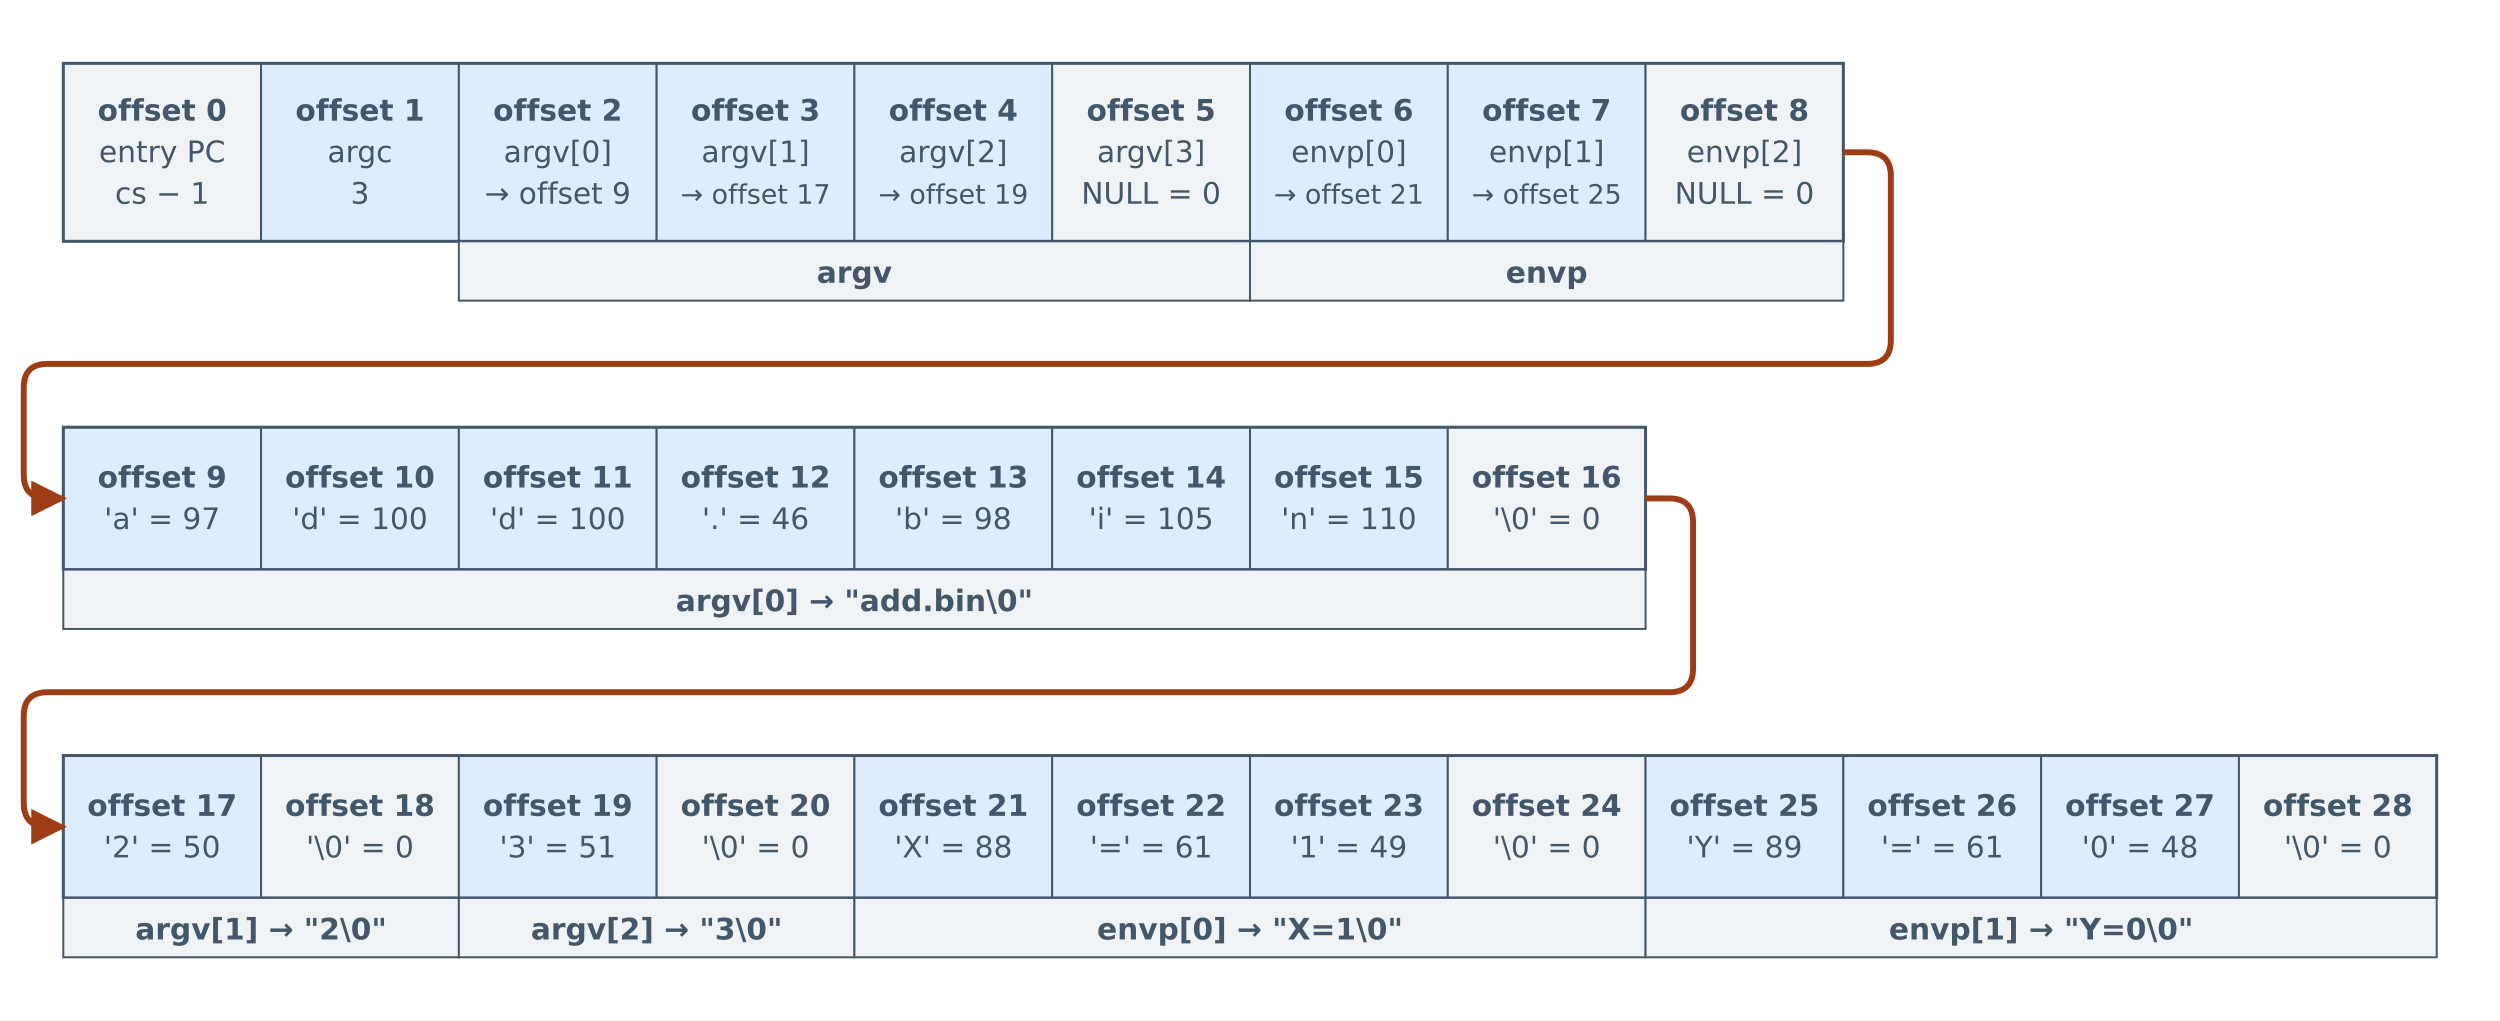
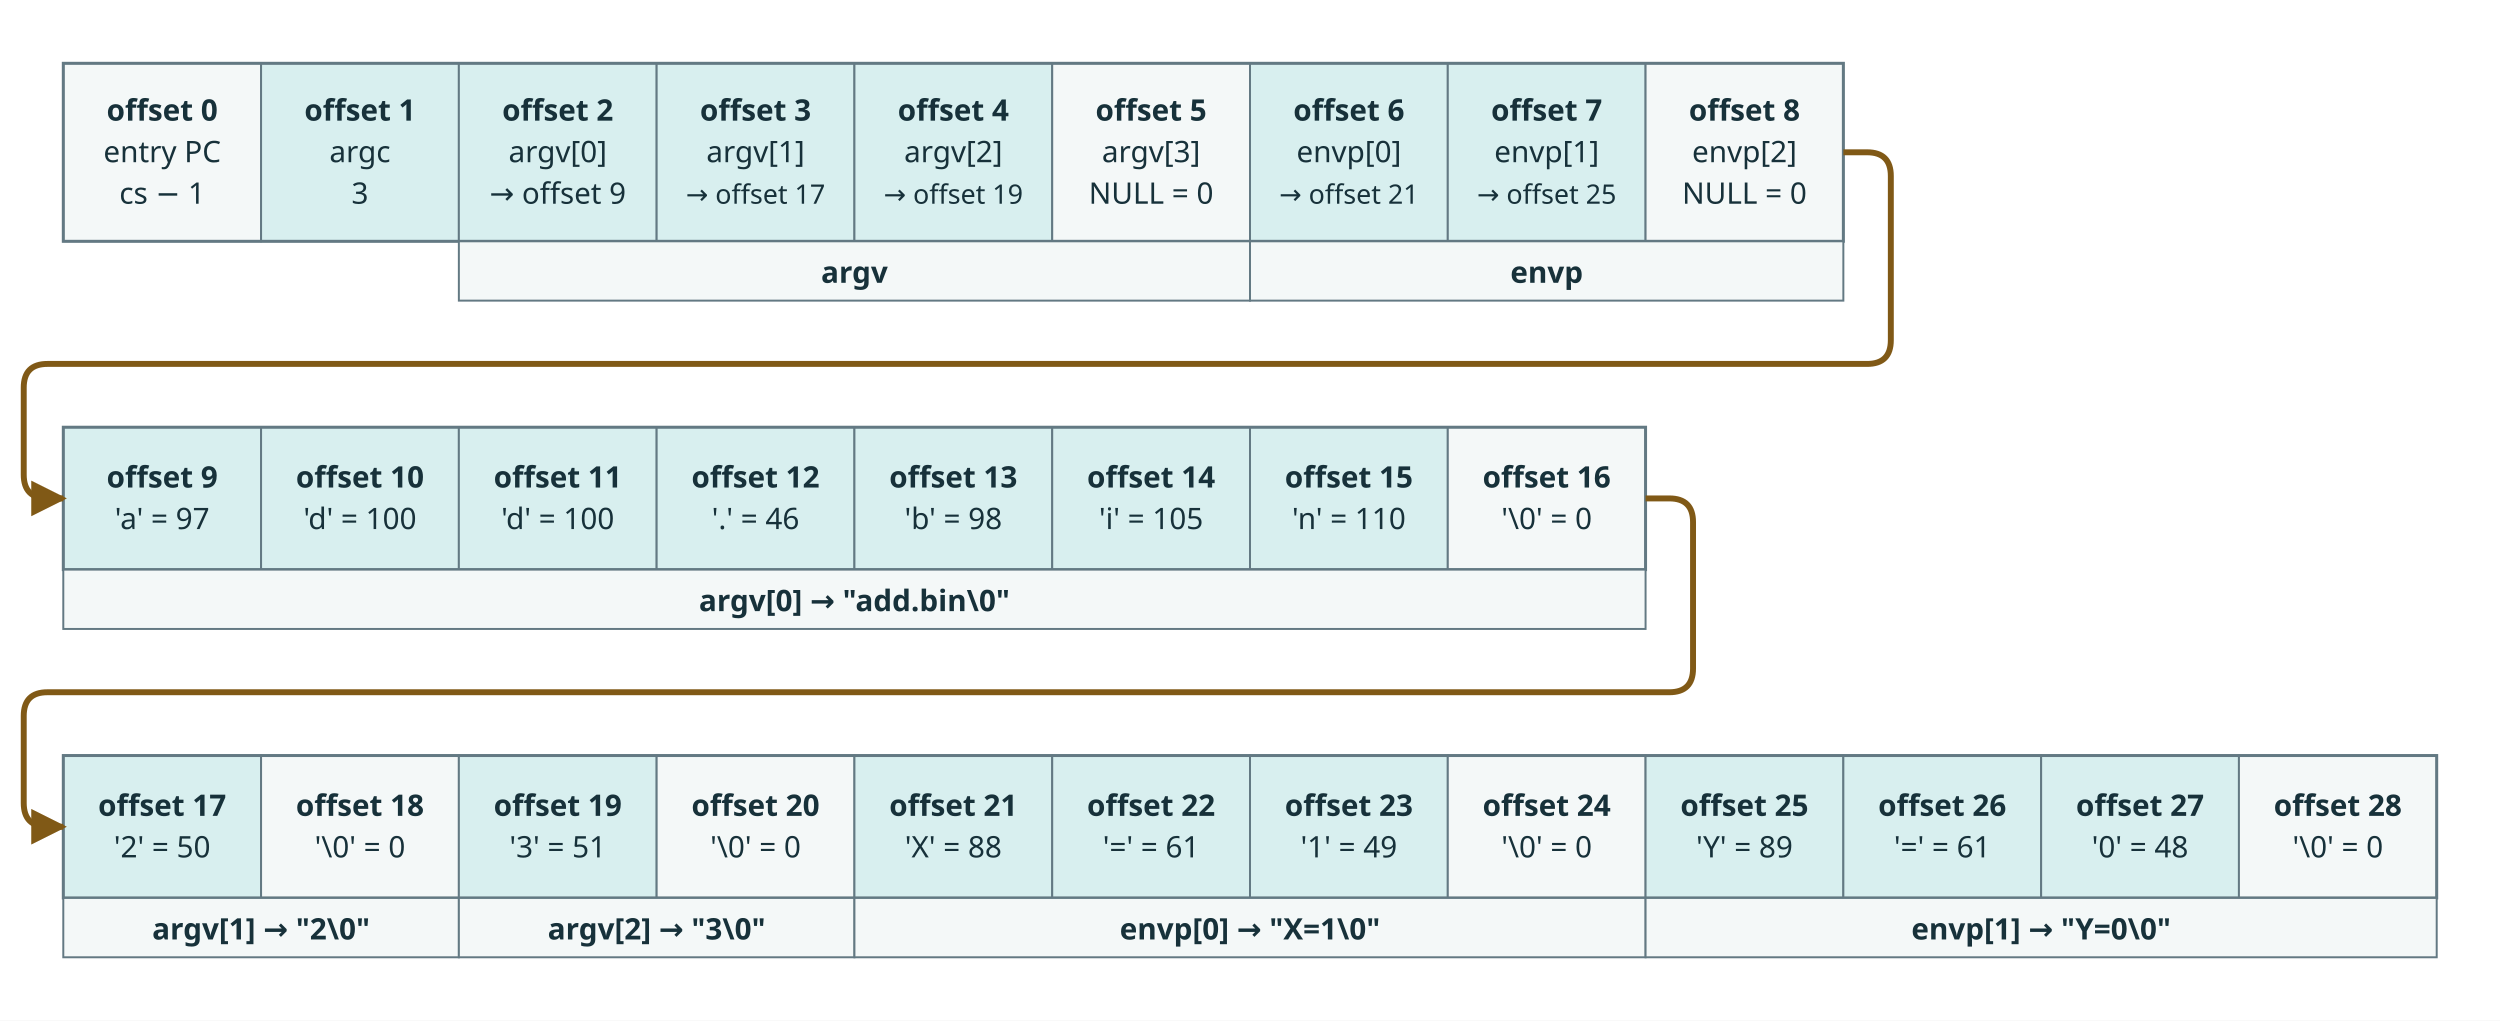
<svg xmlns="http://www.w3.org/2000/svg" width="1264" height="516" viewBox="0 0 1264 516" role="img" aria-labelledby="title desc">
  <defs>
    <marker id="405ea8" viewBox="0 0 10 10" refX="9" refY="5" markerWidth="6" markerHeight="6" orient="auto">
-       <path d="M 0 0 L 10 5 L 0 10 z" fill="#405ea8" />
+       <path d="M 0 0 L 10 5 L 0 10 z" fill="#167b84" />
    </marker>
    <marker id="26715b" viewBox="0 0 10 10" refX="9" refY="5" markerWidth="6" markerHeight="6" orient="auto">
-       <path d="M 0 0 L 10 5 L 0 10 z" fill="#26715b" />
+       <path d="M 0 0 L 10 5 L 0 10 z" fill="#25734f" />
    </marker>
    <marker id="785099" viewBox="0 0 10 10" refX="9" refY="5" markerWidth="6" markerHeight="6" orient="auto">
-       <path d="M 0 0 L 10 5 L 0 10 z" fill="#785099" />
+       <path d="M 0 0 L 10 5 L 0 10 z" fill="#637983" />
    </marker>
    <marker id="9c3d15" viewBox="0 0 10 10" refX="9" refY="5" markerWidth="6" markerHeight="6" orient="auto">
-       <path d="M 0 0 L 10 5 L 0 10 z" fill="#9c3d15" />
+       <path d="M 0 0 L 10 5 L 0 10 z" fill="#805916" />
    </marker>
  </defs>
  <rect width="1264" height="516" fill="white" />
-   <g font-family="DejaVu Sans, sans-serif">
-     <rect x="32" y="32" width="100" height="90" fill="#f0f3f6" stroke="#43576a" stroke-width="1" />
-     <text x="82.0" y="61.0" text-anchor="middle" font-size="15" font-weight="bold" fill="#43576a">offset 0</text>
-     <text x="82.0" y="82.0" text-anchor="middle" font-size="15" font-weight="normal" fill="#43576a">entry PC</text>
-     <text x="82.0" y="103.0" text-anchor="middle" font-size="15" font-weight="normal" fill="#43576a">cs − 1</text>
-     <rect x="132" y="32" width="100" height="90" fill="#deecff" stroke="#43576a" stroke-width="1" />
-     <text x="182.0" y="61.0" text-anchor="middle" font-size="15" font-weight="bold" fill="#43576a">offset 1</text>
-     <text x="182.0" y="82.0" text-anchor="middle" font-size="15" font-weight="normal" fill="#43576a">argc</text>
-     <text x="182.0" y="103.0" text-anchor="middle" font-size="15" font-weight="normal" fill="#43576a">3</text>
-     <rect x="232" y="32" width="100" height="90" fill="#deecff" stroke="#43576a" stroke-width="1" />
-     <text x="282.0" y="61.0" text-anchor="middle" font-size="15" font-weight="bold" fill="#43576a">offset 2</text>
-     <text x="282.0" y="82.0" text-anchor="middle" font-size="15" font-weight="normal" fill="#43576a">argv[0]</text>
-     <text x="282.0" y="103.0" text-anchor="middle" font-size="14.915" font-weight="normal" fill="#43576a">→ offset 9</text>
-     <rect x="332" y="32" width="100" height="90" fill="#deecff" stroke="#43576a" stroke-width="1" />
-     <text x="382.0" y="61.0" text-anchor="middle" font-size="15" font-weight="bold" fill="#43576a">offset 3</text>
-     <text x="382.0" y="82.0" text-anchor="middle" font-size="15" font-weight="normal" fill="#43576a">argv[1]</text>
-     <text x="382.0" y="103.0" text-anchor="middle" font-size="13.559" font-weight="normal" fill="#43576a">→ offset 17</text>
-     <rect x="432" y="32" width="100" height="90" fill="#deecff" stroke="#43576a" stroke-width="1" />
-     <text x="482.0" y="61.0" text-anchor="middle" font-size="15" font-weight="bold" fill="#43576a">offset 4</text>
-     <text x="482.0" y="82.0" text-anchor="middle" font-size="15" font-weight="normal" fill="#43576a">argv[2]</text>
-     <text x="482.0" y="103.0" text-anchor="middle" font-size="13.559" font-weight="normal" fill="#43576a">→ offset 19</text>
-     <rect x="532" y="32" width="100" height="90" fill="#f0f3f6" stroke="#43576a" stroke-width="1" />
-     <text x="582.0" y="61.0" text-anchor="middle" font-size="15" font-weight="bold" fill="#43576a">offset 5</text>
-     <text x="582.0" y="82.0" text-anchor="middle" font-size="15" font-weight="normal" fill="#43576a">argv[3]</text>
-     <text x="582.0" y="103.0" text-anchor="middle" font-size="15" font-weight="normal" fill="#43576a">NULL = 0</text>
-     <rect x="632" y="32" width="100" height="90" fill="#deecff" stroke="#43576a" stroke-width="1" />
-     <text x="682.0" y="61.0" text-anchor="middle" font-size="15" font-weight="bold" fill="#43576a">offset 6</text>
-     <text x="682.0" y="82.0" text-anchor="middle" font-size="15" font-weight="normal" fill="#43576a">envp[0]</text>
-     <text x="682.0" y="103.0" text-anchor="middle" font-size="13.559" font-weight="normal" fill="#43576a">→ offset 21</text>
-     <rect x="732" y="32" width="100" height="90" fill="#deecff" stroke="#43576a" stroke-width="1" />
-     <text x="782.0" y="61.0" text-anchor="middle" font-size="15" font-weight="bold" fill="#43576a">offset 7</text>
-     <text x="782.0" y="82.0" text-anchor="middle" font-size="15" font-weight="normal" fill="#43576a">envp[1]</text>
-     <text x="782.0" y="103.0" text-anchor="middle" font-size="13.559" font-weight="normal" fill="#43576a">→ offset 25</text>
-     <rect x="832" y="32" width="100" height="90" fill="#f0f3f6" stroke="#43576a" stroke-width="1" />
-     <text x="882.0" y="61.0" text-anchor="middle" font-size="15" font-weight="bold" fill="#43576a">offset 8</text>
-     <text x="882.0" y="82.0" text-anchor="middle" font-size="15" font-weight="normal" fill="#43576a">envp[2]</text>
-     <text x="882.0" y="103.0" text-anchor="middle" font-size="15" font-weight="normal" fill="#43576a">NULL = 0</text>
-     <rect x="32" y="32" width="900" height="90" fill="none" stroke="#43576a" stroke-width="1.5" />
-     <rect x="232" y="122" width="400" height="30" fill="#f0f3f6" stroke="#43576a" stroke-width="1" />
-     <text x="432.0" y="143" text-anchor="middle" font-size="15" font-weight="bold" fill="#43576a">argv</text>
-     <rect x="632" y="122" width="300" height="30" fill="#f0f3f6" stroke="#43576a" stroke-width="1" />
-     <text x="782.0" y="143" text-anchor="middle" font-size="15" font-weight="bold" fill="#43576a">envp</text>
-     <rect x="32" y="216" width="100" height="72" fill="#deecff" stroke="#43576a" stroke-width="1" />
-     <text x="82.0" y="246.5" text-anchor="middle" font-size="15" font-weight="bold" fill="#43576a">offset 9</text>
-     <text x="82.0" y="267.5" text-anchor="middle" font-size="15" font-weight="normal" fill="#43576a">'a' = 97</text>
-     <rect x="132" y="216" width="100" height="72" fill="#deecff" stroke="#43576a" stroke-width="1" />
-     <text x="182.0" y="246.5" text-anchor="middle" font-size="15" font-weight="bold" fill="#43576a">offset 10</text>
-     <text x="182.0" y="267.5" text-anchor="middle" font-size="15" font-weight="normal" fill="#43576a">'d' = 100</text>
-     <rect x="232" y="216" width="100" height="72" fill="#deecff" stroke="#43576a" stroke-width="1" />
-     <text x="282.0" y="246.5" text-anchor="middle" font-size="15" font-weight="bold" fill="#43576a">offset 11</text>
-     <text x="282.0" y="267.5" text-anchor="middle" font-size="15" font-weight="normal" fill="#43576a">'d' = 100</text>
-     <rect x="332" y="216" width="100" height="72" fill="#deecff" stroke="#43576a" stroke-width="1" />
-     <text x="382.0" y="246.5" text-anchor="middle" font-size="15" font-weight="bold" fill="#43576a">offset 12</text>
-     <text x="382.0" y="267.5" text-anchor="middle" font-size="15" font-weight="normal" fill="#43576a">'.' = 46</text>
-     <rect x="432" y="216" width="100" height="72" fill="#deecff" stroke="#43576a" stroke-width="1" />
-     <text x="482.0" y="246.5" text-anchor="middle" font-size="15" font-weight="bold" fill="#43576a">offset 13</text>
-     <text x="482.0" y="267.5" text-anchor="middle" font-size="15" font-weight="normal" fill="#43576a">'b' = 98</text>
-     <rect x="532" y="216" width="100" height="72" fill="#deecff" stroke="#43576a" stroke-width="1" />
-     <text x="582.0" y="246.5" text-anchor="middle" font-size="15" font-weight="bold" fill="#43576a">offset 14</text>
-     <text x="582.0" y="267.5" text-anchor="middle" font-size="15" font-weight="normal" fill="#43576a">'i' = 105</text>
-     <rect x="632" y="216" width="100" height="72" fill="#deecff" stroke="#43576a" stroke-width="1" />
-     <text x="682.0" y="246.5" text-anchor="middle" font-size="15" font-weight="bold" fill="#43576a">offset 15</text>
-     <text x="682.0" y="267.5" text-anchor="middle" font-size="15" font-weight="normal" fill="#43576a">'n' = 110</text>
-     <rect x="732" y="216" width="100" height="72" fill="#f0f3f6" stroke="#43576a" stroke-width="1" />
-     <text x="782.0" y="246.5" text-anchor="middle" font-size="15" font-weight="bold" fill="#43576a">offset 16</text>
-     <text x="782.0" y="267.5" text-anchor="middle" font-size="15" font-weight="normal" fill="#43576a">'\0' = 0</text>
-     <rect x="32" y="216" width="800" height="72" fill="none" stroke="#43576a" stroke-width="1.5" />
-     <rect x="32" y="288" width="800" height="30" fill="#f0f3f6" stroke="#43576a" stroke-width="1" />
-     <text x="432.0" y="309" text-anchor="middle" font-size="15" font-weight="bold" fill="#43576a">argv[0] → "add.bin\0"</text>
-     <rect x="32" y="382" width="100" height="72" fill="#deecff" stroke="#43576a" stroke-width="1" />
-     <text x="82.0" y="412.5" text-anchor="middle" font-size="15" font-weight="bold" fill="#43576a">offset 17</text>
-     <text x="82.0" y="433.5" text-anchor="middle" font-size="15" font-weight="normal" fill="#43576a">'2' = 50</text>
-     <rect x="132" y="382" width="100" height="72" fill="#f0f3f6" stroke="#43576a" stroke-width="1" />
-     <text x="182.0" y="412.5" text-anchor="middle" font-size="15" font-weight="bold" fill="#43576a">offset 18</text>
-     <text x="182.0" y="433.5" text-anchor="middle" font-size="15" font-weight="normal" fill="#43576a">'\0' = 0</text>
-     <rect x="232" y="382" width="100" height="72" fill="#deecff" stroke="#43576a" stroke-width="1" />
-     <text x="282.0" y="412.5" text-anchor="middle" font-size="15" font-weight="bold" fill="#43576a">offset 19</text>
-     <text x="282.0" y="433.5" text-anchor="middle" font-size="15" font-weight="normal" fill="#43576a">'3' = 51</text>
-     <rect x="332" y="382" width="100" height="72" fill="#f0f3f6" stroke="#43576a" stroke-width="1" />
-     <text x="382.0" y="412.5" text-anchor="middle" font-size="15" font-weight="bold" fill="#43576a">offset 20</text>
-     <text x="382.0" y="433.5" text-anchor="middle" font-size="15" font-weight="normal" fill="#43576a">'\0' = 0</text>
-     <rect x="432" y="382" width="100" height="72" fill="#deecff" stroke="#43576a" stroke-width="1" />
-     <text x="482.0" y="412.5" text-anchor="middle" font-size="15" font-weight="bold" fill="#43576a">offset 21</text>
-     <text x="482.0" y="433.5" text-anchor="middle" font-size="15" font-weight="normal" fill="#43576a">'X' = 88</text>
-     <rect x="532" y="382" width="100" height="72" fill="#deecff" stroke="#43576a" stroke-width="1" />
-     <text x="582.0" y="412.5" text-anchor="middle" font-size="15" font-weight="bold" fill="#43576a">offset 22</text>
-     <text x="582.0" y="433.5" text-anchor="middle" font-size="15" font-weight="normal" fill="#43576a">'=' = 61</text>
-     <rect x="632" y="382" width="100" height="72" fill="#deecff" stroke="#43576a" stroke-width="1" />
-     <text x="682.0" y="412.5" text-anchor="middle" font-size="15" font-weight="bold" fill="#43576a">offset 23</text>
-     <text x="682.0" y="433.5" text-anchor="middle" font-size="15" font-weight="normal" fill="#43576a">'1' = 49</text>
-     <rect x="732" y="382" width="100" height="72" fill="#f0f3f6" stroke="#43576a" stroke-width="1" />
-     <text x="782.0" y="412.5" text-anchor="middle" font-size="15" font-weight="bold" fill="#43576a">offset 24</text>
-     <text x="782.0" y="433.5" text-anchor="middle" font-size="15" font-weight="normal" fill="#43576a">'\0' = 0</text>
-     <rect x="832" y="382" width="100" height="72" fill="#deecff" stroke="#43576a" stroke-width="1" />
-     <text x="882.0" y="412.5" text-anchor="middle" font-size="15" font-weight="bold" fill="#43576a">offset 25</text>
-     <text x="882.0" y="433.5" text-anchor="middle" font-size="15" font-weight="normal" fill="#43576a">'Y' = 89</text>
-     <rect x="932" y="382" width="100" height="72" fill="#deecff" stroke="#43576a" stroke-width="1" />
-     <text x="982.0" y="412.5" text-anchor="middle" font-size="15" font-weight="bold" fill="#43576a">offset 26</text>
-     <text x="982.0" y="433.5" text-anchor="middle" font-size="15" font-weight="normal" fill="#43576a">'=' = 61</text>
-     <rect x="1032" y="382" width="100" height="72" fill="#deecff" stroke="#43576a" stroke-width="1" />
-     <text x="1082.0" y="412.5" text-anchor="middle" font-size="15" font-weight="bold" fill="#43576a">offset 27</text>
-     <text x="1082.0" y="433.5" text-anchor="middle" font-size="15" font-weight="normal" fill="#43576a">'0' = 48</text>
-     <rect x="1132" y="382" width="100" height="72" fill="#f0f3f6" stroke="#43576a" stroke-width="1" />
-     <text x="1182.0" y="412.5" text-anchor="middle" font-size="15" font-weight="bold" fill="#43576a">offset 28</text>
-     <text x="1182.0" y="433.5" text-anchor="middle" font-size="15" font-weight="normal" fill="#43576a">'\0' = 0</text>
-     <rect x="32" y="382" width="1200" height="72" fill="none" stroke="#43576a" stroke-width="1.5" />
-     <rect x="32" y="454" width="200" height="30" fill="#f0f3f6" stroke="#43576a" stroke-width="1" />
-     <text x="132.0" y="475" text-anchor="middle" font-size="15" font-weight="bold" fill="#43576a">argv[1] → "2\0"</text>
-     <rect x="232" y="454" width="200" height="30" fill="#f0f3f6" stroke="#43576a" stroke-width="1" />
-     <text x="332.0" y="475" text-anchor="middle" font-size="15" font-weight="bold" fill="#43576a">argv[2] → "3\0"</text>
-     <rect x="432" y="454" width="400" height="30" fill="#f0f3f6" stroke="#43576a" stroke-width="1" />
-     <text x="632.0" y="475" text-anchor="middle" font-size="15" font-weight="bold" fill="#43576a">envp[0] → "X=1\0"</text>
-     <rect x="832" y="454" width="400" height="30" fill="#f0f3f6" stroke="#43576a" stroke-width="1" />
-     <text x="1032.0" y="475" text-anchor="middle" font-size="15" font-weight="bold" fill="#43576a">envp[1] → "Y=0\0"</text>
-     <path d="M 932 77.0 H 944 Q 956 77.0 956 89.0 V 172 Q 956 184 944 184 H 24 Q 12 184 12 196 V 240.0 Q 12 252.0 24 252.0 H 32" fill="none" stroke="#9c3d15" stroke-width="3" marker-end="url(#9c3d15)" />
-     <path d="M 832 252.0 H 844 Q 856 252.0 856 264.0 V 338 Q 856 350 844 350 H 24 Q 12 350 12 362 V 406.0 Q 12 418.0 24 418.0 H 32" fill="none" stroke="#9c3d15" stroke-width="3" marker-end="url(#9c3d15)" />
+   <g font-family="Cantarell, sans-serif">
+     <rect x="32" y="32" width="100" height="90" fill="#f4f8f8" stroke="#637983" stroke-width="1" />
+     <text x="82.0" y="61.0" text-anchor="middle" font-size="15" font-weight="bold" fill="#17313a">offset 0</text>
+     <text x="82.0" y="82.0" text-anchor="middle" font-size="15" font-weight="normal" fill="#17313a">entry PC</text>
+     <text x="82.0" y="103.0" text-anchor="middle" font-size="15" font-weight="normal" fill="#17313a">cs − 1</text>
+     <rect x="132" y="32" width="100" height="90" fill="#d8efef" stroke="#637983" stroke-width="1" />
+     <text x="182.0" y="61.0" text-anchor="middle" font-size="15" font-weight="bold" fill="#17313a">offset 1</text>
+     <text x="182.0" y="82.0" text-anchor="middle" font-size="15" font-weight="normal" fill="#17313a">argc</text>
+     <text x="182.0" y="103.0" text-anchor="middle" font-size="15" font-weight="normal" fill="#17313a">3</text>
+     <rect x="232" y="32" width="100" height="90" fill="#d8efef" stroke="#637983" stroke-width="1" />
+     <text x="282.0" y="61.0" text-anchor="middle" font-size="15" font-weight="bold" fill="#17313a">offset 2</text>
+     <text x="282.0" y="82.0" text-anchor="middle" font-size="15" font-weight="normal" fill="#17313a">argv[0]</text>
+     <text x="282.0" y="103.0" text-anchor="middle" font-size="14.915" font-weight="normal" fill="#17313a">→ offset 9</text>
+     <rect x="332" y="32" width="100" height="90" fill="#d8efef" stroke="#637983" stroke-width="1" />
+     <text x="382.0" y="61.0" text-anchor="middle" font-size="15" font-weight="bold" fill="#17313a">offset 3</text>
+     <text x="382.0" y="82.0" text-anchor="middle" font-size="15" font-weight="normal" fill="#17313a">argv[1]</text>
+     <text x="382.0" y="103.0" text-anchor="middle" font-size="13.559" font-weight="normal" fill="#17313a">→ offset 17</text>
+     <rect x="432" y="32" width="100" height="90" fill="#d8efef" stroke="#637983" stroke-width="1" />
+     <text x="482.0" y="61.0" text-anchor="middle" font-size="15" font-weight="bold" fill="#17313a">offset 4</text>
+     <text x="482.0" y="82.0" text-anchor="middle" font-size="15" font-weight="normal" fill="#17313a">argv[2]</text>
+     <text x="482.0" y="103.0" text-anchor="middle" font-size="13.559" font-weight="normal" fill="#17313a">→ offset 19</text>
+     <rect x="532" y="32" width="100" height="90" fill="#f4f8f8" stroke="#637983" stroke-width="1" />
+     <text x="582.0" y="61.0" text-anchor="middle" font-size="15" font-weight="bold" fill="#17313a">offset 5</text>
+     <text x="582.0" y="82.0" text-anchor="middle" font-size="15" font-weight="normal" fill="#17313a">argv[3]</text>
+     <text x="582.0" y="103.0" text-anchor="middle" font-size="15" font-weight="normal" fill="#17313a">NULL = 0</text>
+     <rect x="632" y="32" width="100" height="90" fill="#d8efef" stroke="#637983" stroke-width="1" />
+     <text x="682.0" y="61.0" text-anchor="middle" font-size="15" font-weight="bold" fill="#17313a">offset 6</text>
+     <text x="682.0" y="82.0" text-anchor="middle" font-size="15" font-weight="normal" fill="#17313a">envp[0]</text>
+     <text x="682.0" y="103.0" text-anchor="middle" font-size="13.559" font-weight="normal" fill="#17313a">→ offset 21</text>
+     <rect x="732" y="32" width="100" height="90" fill="#d8efef" stroke="#637983" stroke-width="1" />
+     <text x="782.0" y="61.0" text-anchor="middle" font-size="15" font-weight="bold" fill="#17313a">offset 7</text>
+     <text x="782.0" y="82.0" text-anchor="middle" font-size="15" font-weight="normal" fill="#17313a">envp[1]</text>
+     <text x="782.0" y="103.0" text-anchor="middle" font-size="13.559" font-weight="normal" fill="#17313a">→ offset 25</text>
+     <rect x="832" y="32" width="100" height="90" fill="#f4f8f8" stroke="#637983" stroke-width="1" />
+     <text x="882.0" y="61.0" text-anchor="middle" font-size="15" font-weight="bold" fill="#17313a">offset 8</text>
+     <text x="882.0" y="82.0" text-anchor="middle" font-size="15" font-weight="normal" fill="#17313a">envp[2]</text>
+     <text x="882.0" y="103.0" text-anchor="middle" font-size="15" font-weight="normal" fill="#17313a">NULL = 0</text>
+     <rect x="32" y="32" width="900" height="90" fill="none" stroke="#637983" stroke-width="1.5" />
+     <rect x="232" y="122" width="400" height="30" fill="#f4f8f8" stroke="#637983" stroke-width="1" />
+     <text x="432.0" y="143" text-anchor="middle" font-size="15" font-weight="bold" fill="#17313a">argv</text>
+     <rect x="632" y="122" width="300" height="30" fill="#f4f8f8" stroke="#637983" stroke-width="1" />
+     <text x="782.0" y="143" text-anchor="middle" font-size="15" font-weight="bold" fill="#17313a">envp</text>
+     <rect x="32" y="216" width="100" height="72" fill="#d8efef" stroke="#637983" stroke-width="1" />
+     <text x="82.0" y="246.5" text-anchor="middle" font-size="15" font-weight="bold" fill="#17313a">offset 9</text>
+     <text x="82.0" y="267.5" text-anchor="middle" font-size="15" font-weight="normal" fill="#17313a">'a' = 97</text>
+     <rect x="132" y="216" width="100" height="72" fill="#d8efef" stroke="#637983" stroke-width="1" />
+     <text x="182.0" y="246.5" text-anchor="middle" font-size="15" font-weight="bold" fill="#17313a">offset 10</text>
+     <text x="182.0" y="267.5" text-anchor="middle" font-size="15" font-weight="normal" fill="#17313a">'d' = 100</text>
+     <rect x="232" y="216" width="100" height="72" fill="#d8efef" stroke="#637983" stroke-width="1" />
+     <text x="282.0" y="246.5" text-anchor="middle" font-size="15" font-weight="bold" fill="#17313a">offset 11</text>
+     <text x="282.0" y="267.5" text-anchor="middle" font-size="15" font-weight="normal" fill="#17313a">'d' = 100</text>
+     <rect x="332" y="216" width="100" height="72" fill="#d8efef" stroke="#637983" stroke-width="1" />
+     <text x="382.0" y="246.5" text-anchor="middle" font-size="15" font-weight="bold" fill="#17313a">offset 12</text>
+     <text x="382.0" y="267.5" text-anchor="middle" font-size="15" font-weight="normal" fill="#17313a">'.' = 46</text>
+     <rect x="432" y="216" width="100" height="72" fill="#d8efef" stroke="#637983" stroke-width="1" />
+     <text x="482.0" y="246.5" text-anchor="middle" font-size="15" font-weight="bold" fill="#17313a">offset 13</text>
+     <text x="482.0" y="267.5" text-anchor="middle" font-size="15" font-weight="normal" fill="#17313a">'b' = 98</text>
+     <rect x="532" y="216" width="100" height="72" fill="#d8efef" stroke="#637983" stroke-width="1" />
+     <text x="582.0" y="246.5" text-anchor="middle" font-size="15" font-weight="bold" fill="#17313a">offset 14</text>
+     <text x="582.0" y="267.5" text-anchor="middle" font-size="15" font-weight="normal" fill="#17313a">'i' = 105</text>
+     <rect x="632" y="216" width="100" height="72" fill="#d8efef" stroke="#637983" stroke-width="1" />
+     <text x="682.0" y="246.5" text-anchor="middle" font-size="15" font-weight="bold" fill="#17313a">offset 15</text>
+     <text x="682.0" y="267.5" text-anchor="middle" font-size="15" font-weight="normal" fill="#17313a">'n' = 110</text>
+     <rect x="732" y="216" width="100" height="72" fill="#f4f8f8" stroke="#637983" stroke-width="1" />
+     <text x="782.0" y="246.5" text-anchor="middle" font-size="15" font-weight="bold" fill="#17313a">offset 16</text>
+     <text x="782.0" y="267.5" text-anchor="middle" font-size="15" font-weight="normal" fill="#17313a">'\0' = 0</text>
+     <rect x="32" y="216" width="800" height="72" fill="none" stroke="#637983" stroke-width="1.5" />
+     <rect x="32" y="288" width="800" height="30" fill="#f4f8f8" stroke="#637983" stroke-width="1" />
+     <text x="432.0" y="309" text-anchor="middle" font-size="15" font-weight="bold" fill="#17313a">argv[0] → "add.bin\0"</text>
+     <rect x="32" y="382" width="100" height="72" fill="#d8efef" stroke="#637983" stroke-width="1" />
+     <text x="82.0" y="412.5" text-anchor="middle" font-size="15" font-weight="bold" fill="#17313a">offset 17</text>
+     <text x="82.0" y="433.5" text-anchor="middle" font-size="15" font-weight="normal" fill="#17313a">'2' = 50</text>
+     <rect x="132" y="382" width="100" height="72" fill="#f4f8f8" stroke="#637983" stroke-width="1" />
+     <text x="182.0" y="412.5" text-anchor="middle" font-size="15" font-weight="bold" fill="#17313a">offset 18</text>
+     <text x="182.0" y="433.5" text-anchor="middle" font-size="15" font-weight="normal" fill="#17313a">'\0' = 0</text>
+     <rect x="232" y="382" width="100" height="72" fill="#d8efef" stroke="#637983" stroke-width="1" />
+     <text x="282.0" y="412.5" text-anchor="middle" font-size="15" font-weight="bold" fill="#17313a">offset 19</text>
+     <text x="282.0" y="433.5" text-anchor="middle" font-size="15" font-weight="normal" fill="#17313a">'3' = 51</text>
+     <rect x="332" y="382" width="100" height="72" fill="#f4f8f8" stroke="#637983" stroke-width="1" />
+     <text x="382.0" y="412.5" text-anchor="middle" font-size="15" font-weight="bold" fill="#17313a">offset 20</text>
+     <text x="382.0" y="433.5" text-anchor="middle" font-size="15" font-weight="normal" fill="#17313a">'\0' = 0</text>
+     <rect x="432" y="382" width="100" height="72" fill="#d8efef" stroke="#637983" stroke-width="1" />
+     <text x="482.0" y="412.5" text-anchor="middle" font-size="15" font-weight="bold" fill="#17313a">offset 21</text>
+     <text x="482.0" y="433.5" text-anchor="middle" font-size="15" font-weight="normal" fill="#17313a">'X' = 88</text>
+     <rect x="532" y="382" width="100" height="72" fill="#d8efef" stroke="#637983" stroke-width="1" />
+     <text x="582.0" y="412.5" text-anchor="middle" font-size="15" font-weight="bold" fill="#17313a">offset 22</text>
+     <text x="582.0" y="433.5" text-anchor="middle" font-size="15" font-weight="normal" fill="#17313a">'=' = 61</text>
+     <rect x="632" y="382" width="100" height="72" fill="#d8efef" stroke="#637983" stroke-width="1" />
+     <text x="682.0" y="412.5" text-anchor="middle" font-size="15" font-weight="bold" fill="#17313a">offset 23</text>
+     <text x="682.0" y="433.5" text-anchor="middle" font-size="15" font-weight="normal" fill="#17313a">'1' = 49</text>
+     <rect x="732" y="382" width="100" height="72" fill="#f4f8f8" stroke="#637983" stroke-width="1" />
+     <text x="782.0" y="412.5" text-anchor="middle" font-size="15" font-weight="bold" fill="#17313a">offset 24</text>
+     <text x="782.0" y="433.5" text-anchor="middle" font-size="15" font-weight="normal" fill="#17313a">'\0' = 0</text>
+     <rect x="832" y="382" width="100" height="72" fill="#d8efef" stroke="#637983" stroke-width="1" />
+     <text x="882.0" y="412.5" text-anchor="middle" font-size="15" font-weight="bold" fill="#17313a">offset 25</text>
+     <text x="882.0" y="433.5" text-anchor="middle" font-size="15" font-weight="normal" fill="#17313a">'Y' = 89</text>
+     <rect x="932" y="382" width="100" height="72" fill="#d8efef" stroke="#637983" stroke-width="1" />
+     <text x="982.0" y="412.5" text-anchor="middle" font-size="15" font-weight="bold" fill="#17313a">offset 26</text>
+     <text x="982.0" y="433.5" text-anchor="middle" font-size="15" font-weight="normal" fill="#17313a">'=' = 61</text>
+     <rect x="1032" y="382" width="100" height="72" fill="#d8efef" stroke="#637983" stroke-width="1" />
+     <text x="1082.0" y="412.5" text-anchor="middle" font-size="15" font-weight="bold" fill="#17313a">offset 27</text>
+     <text x="1082.0" y="433.5" text-anchor="middle" font-size="15" font-weight="normal" fill="#17313a">'0' = 48</text>
+     <rect x="1132" y="382" width="100" height="72" fill="#f4f8f8" stroke="#637983" stroke-width="1" />
+     <text x="1182.0" y="412.5" text-anchor="middle" font-size="15" font-weight="bold" fill="#17313a">offset 28</text>
+     <text x="1182.0" y="433.5" text-anchor="middle" font-size="15" font-weight="normal" fill="#17313a">'\0' = 0</text>
+     <rect x="32" y="382" width="1200" height="72" fill="none" stroke="#637983" stroke-width="1.5" />
+     <rect x="32" y="454" width="200" height="30" fill="#f4f8f8" stroke="#637983" stroke-width="1" />
+     <text x="132.0" y="475" text-anchor="middle" font-size="15" font-weight="bold" fill="#17313a">argv[1] → "2\0"</text>
+     <rect x="232" y="454" width="200" height="30" fill="#f4f8f8" stroke="#637983" stroke-width="1" />
+     <text x="332.0" y="475" text-anchor="middle" font-size="15" font-weight="bold" fill="#17313a">argv[2] → "3\0"</text>
+     <rect x="432" y="454" width="400" height="30" fill="#f4f8f8" stroke="#637983" stroke-width="1" />
+     <text x="632.0" y="475" text-anchor="middle" font-size="15" font-weight="bold" fill="#17313a">envp[0] → "X=1\0"</text>
+     <rect x="832" y="454" width="400" height="30" fill="#f4f8f8" stroke="#637983" stroke-width="1" />
+     <text x="1032.0" y="475" text-anchor="middle" font-size="15" font-weight="bold" fill="#17313a">envp[1] → "Y=0\0"</text>
+     <path d="M 932 77.0 H 944 Q 956 77.0 956 89.0 V 172 Q 956 184 944 184 H 24 Q 12 184 12 196 V 240.0 Q 12 252.0 24 252.0 H 32" fill="none" stroke="#805916" stroke-width="3" marker-end="url(#9c3d15)" />
+     <path d="M 832 252.0 H 844 Q 856 252.0 856 264.0 V 338 Q 856 350 844 350 H 24 Q 12 350 12 362 V 406.0 Q 12 418.0 24 418.0 H 32" fill="none" stroke="#805916" stroke-width="3" marker-end="url(#9c3d15)" />
  </g>
</svg>
